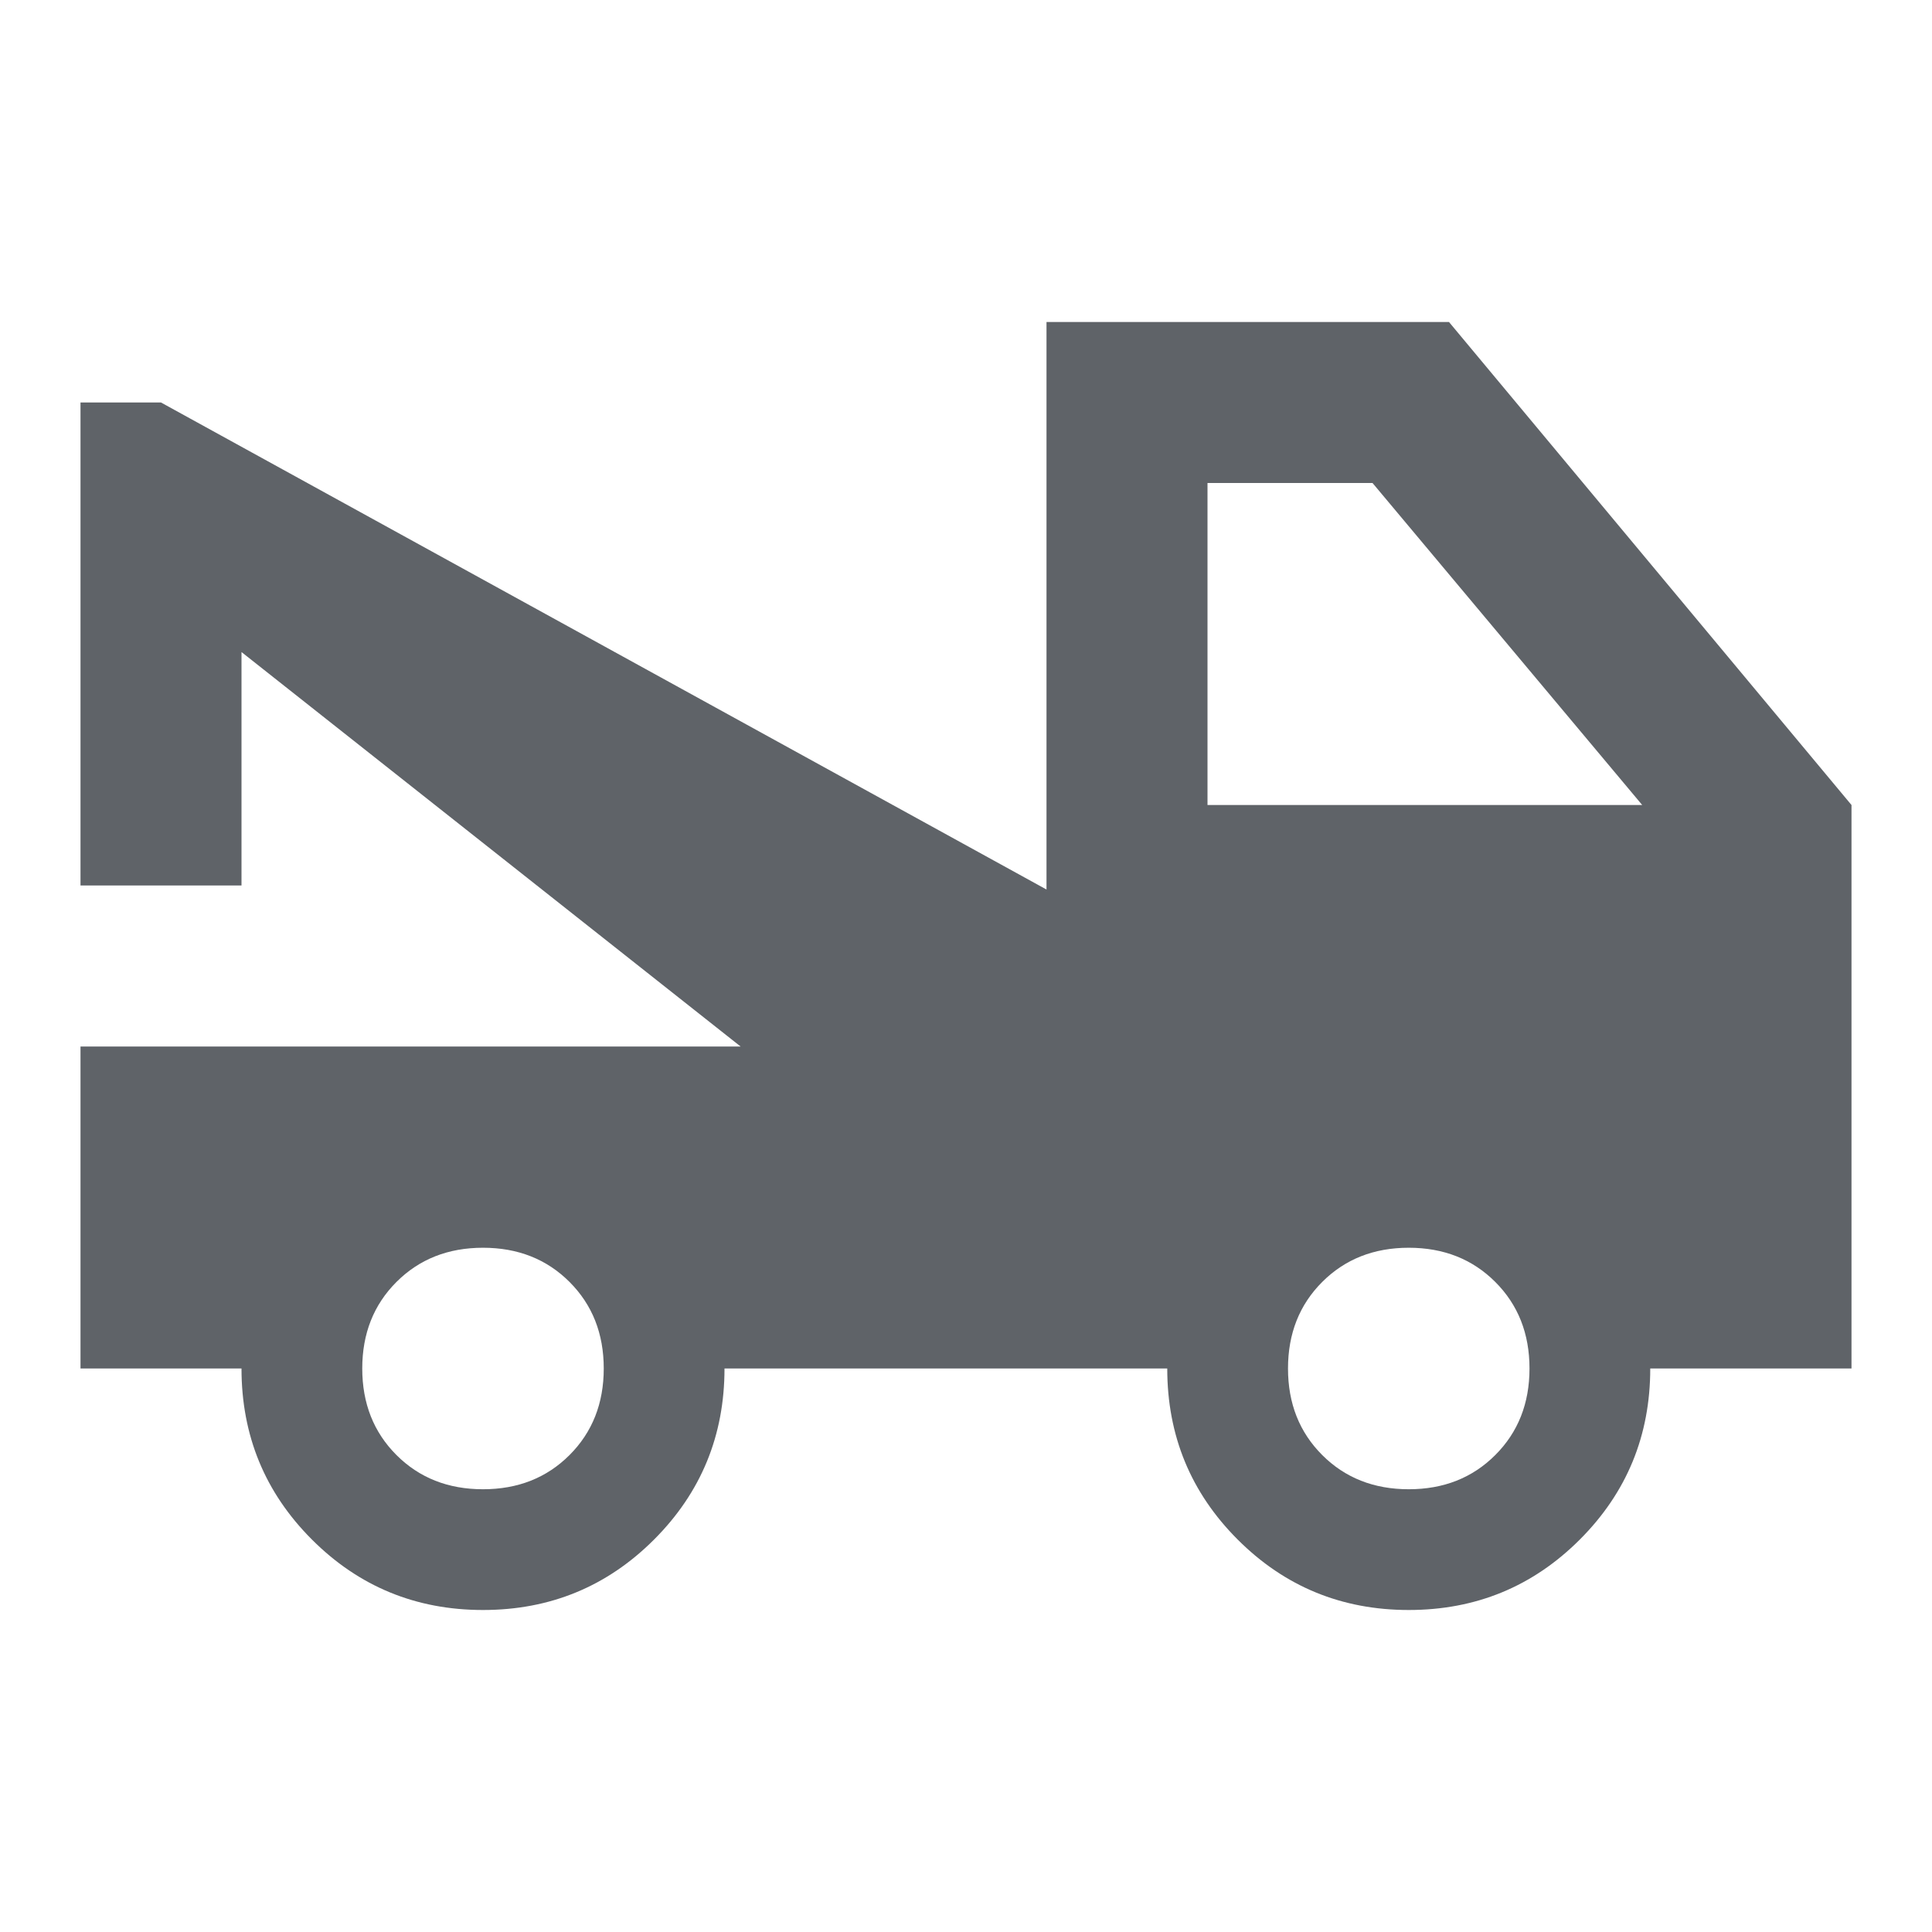
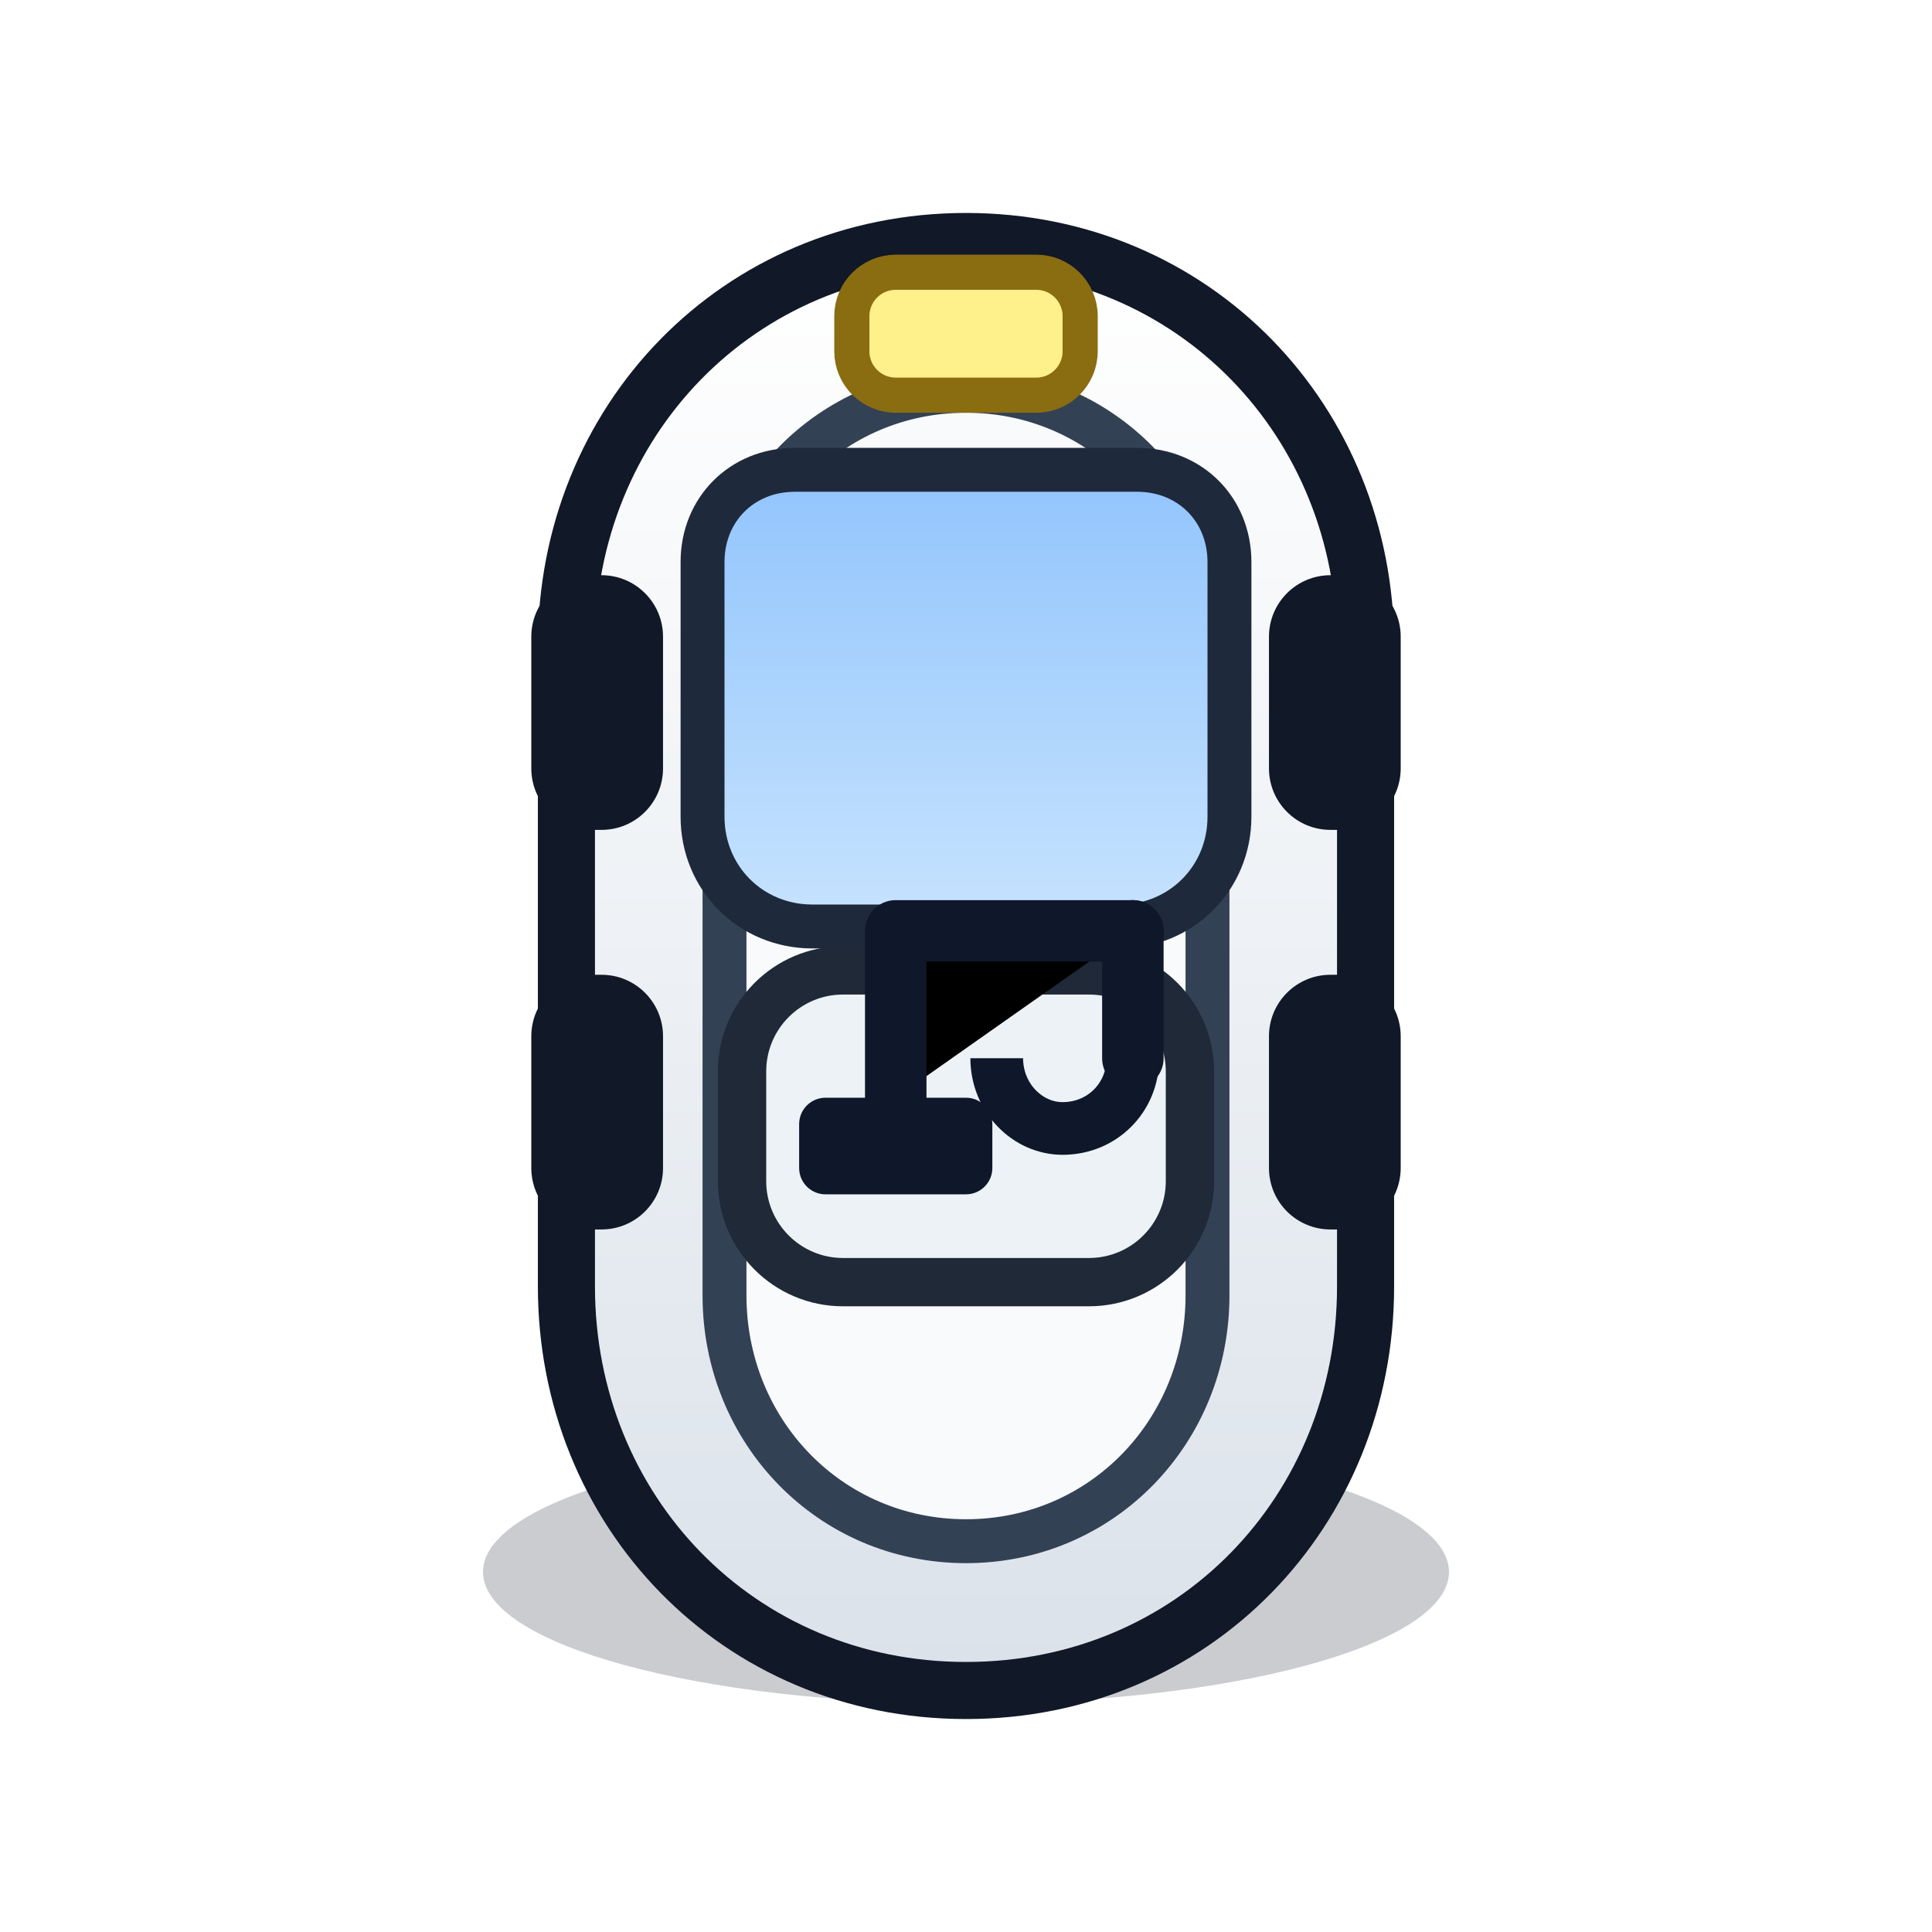
- <svg xmlns="http://www.w3.org/2000/svg" height="24px" viewBox="0 -960 960 960" width="24px" fill="#5f6368">
-   <path d="M40-280v-160h328L120-636v116H40v-240h40l440 242v-282h200l200 240v280H820q0 50-35 85t-85 35q-50 0-85-35t-35-85H360q0 50-35 85t-85 35q-50 0-85-35t-35-85H40Zm200 60q26 0 43-17t17-43q0-26-17-43t-43-17q-26 0-43 17t-17 43q0 26 17 43t43 17Zm460 0q26 0 43-17t17-43q0-26-17-43t-43-17q-26 0-43 17t-17 43q0 26 17 43t43 17ZM600-560h216L682-720h-82v160Z" />
+ <svg xmlns="http://www.w3.org/2000/svg" width="44" height="44" viewBox="0 0 44 44">
+   <defs>
+     <linearGradient id="body" x1="22" y1="6" x2="22" y2="38" gradientUnits="userSpaceOnUse">
+       <stop offset="0" stop-color="#ffffff" />
+       <stop offset="1" stop-color="#dbe2ea" />
+     </linearGradient>
+     <linearGradient id="glass" x1="22" y1="11" x2="22" y2="26" gradientUnits="userSpaceOnUse">
+       <stop offset="0" stop-color="#93c5fd" />
+       <stop offset="1" stop-color="#e0f2fe" />
+     </linearGradient>
+   </defs>
+   <ellipse cx="22" cy="35.8" rx="11" ry="3" fill="#0f172a" fill-opacity="0.22" />
+   <path d="M22 5.5C16.8 5.5 12.9 9.6 12.9 14.7V29.3C12.9 34.4 16.8 38.5 22 38.5C27.2 38.5 31.1 34.4 31.1 29.3V14.7C31.1 9.6 27.2 5.5 22 5.5Z" fill="url(#body)" stroke="#111827" stroke-width="1.3" />
+   <path d="M22 8.9C18.9 8.9 16.5 11.4 16.5 14.5V29.5C16.5 32.6 18.9 35.1 22 35.1C25.1 35.1 27.5 32.6 27.5 29.5V14.5C27.5 11.4 25.1 8.9 22 8.9Z" fill="#f8fafc" stroke="#334155" stroke-width="1" />
+   <path d="M18.1 10.7H25.9C27.1 10.7 28 11.6 28 12.8V18.6C28 20 26.9 21.1 25.5 21.1H18.5C17.1 21.1 16 20 16 18.6V12.8C16 11.6 16.9 10.7 18.1 10.7Z" fill="url(#glass)" stroke="#1e293b" stroke-width="1" />
+   <rect x="16.9" y="22.1" width="10.2" height="7.1" rx="2.3" fill="#edf2f7" stroke="#1f2937" stroke-width="1.1" />
+   <rect x="19.4" y="6.2" width="5.2" height="2.8" rx="1" fill="#fef08a" stroke="#8a6c11" stroke-width="0.8" />
+   <rect x="12.1" y="13.1" width="3" height="5.8" rx="1.4" fill="#111827" />
+   <rect x="28.9" y="13.1" width="3" height="5.8" rx="1.4" fill="#111827" />
+   <rect x="12.1" y="22.2" width="3" height="5.8" rx="1.4" fill="#111827" />
+   <rect x="28.9" y="22.2" width="3" height="5.8" rx="1.4" fill="#111827" />
+   <rect x="18.2" y="25" width="4.4" height="2.2" rx="0.6" fill="#0f172a" />
+   <path d="M20.4 25V21.2H25.8" stroke="#0f172a" stroke-width="1.4" stroke-linecap="round" stroke-linejoin="round" />
+   <path d="M25.8 21.2V24.1" stroke="#0f172a" stroke-width="1.4" stroke-linecap="round" />
+   <path d="M25.8 24.1C25.8 25 25.1 25.7 24.2 25.7C23.4 25.7 22.7 25 22.7 24.1" fill="none" stroke="#0f172a" stroke-width="1.2" />
</svg>
